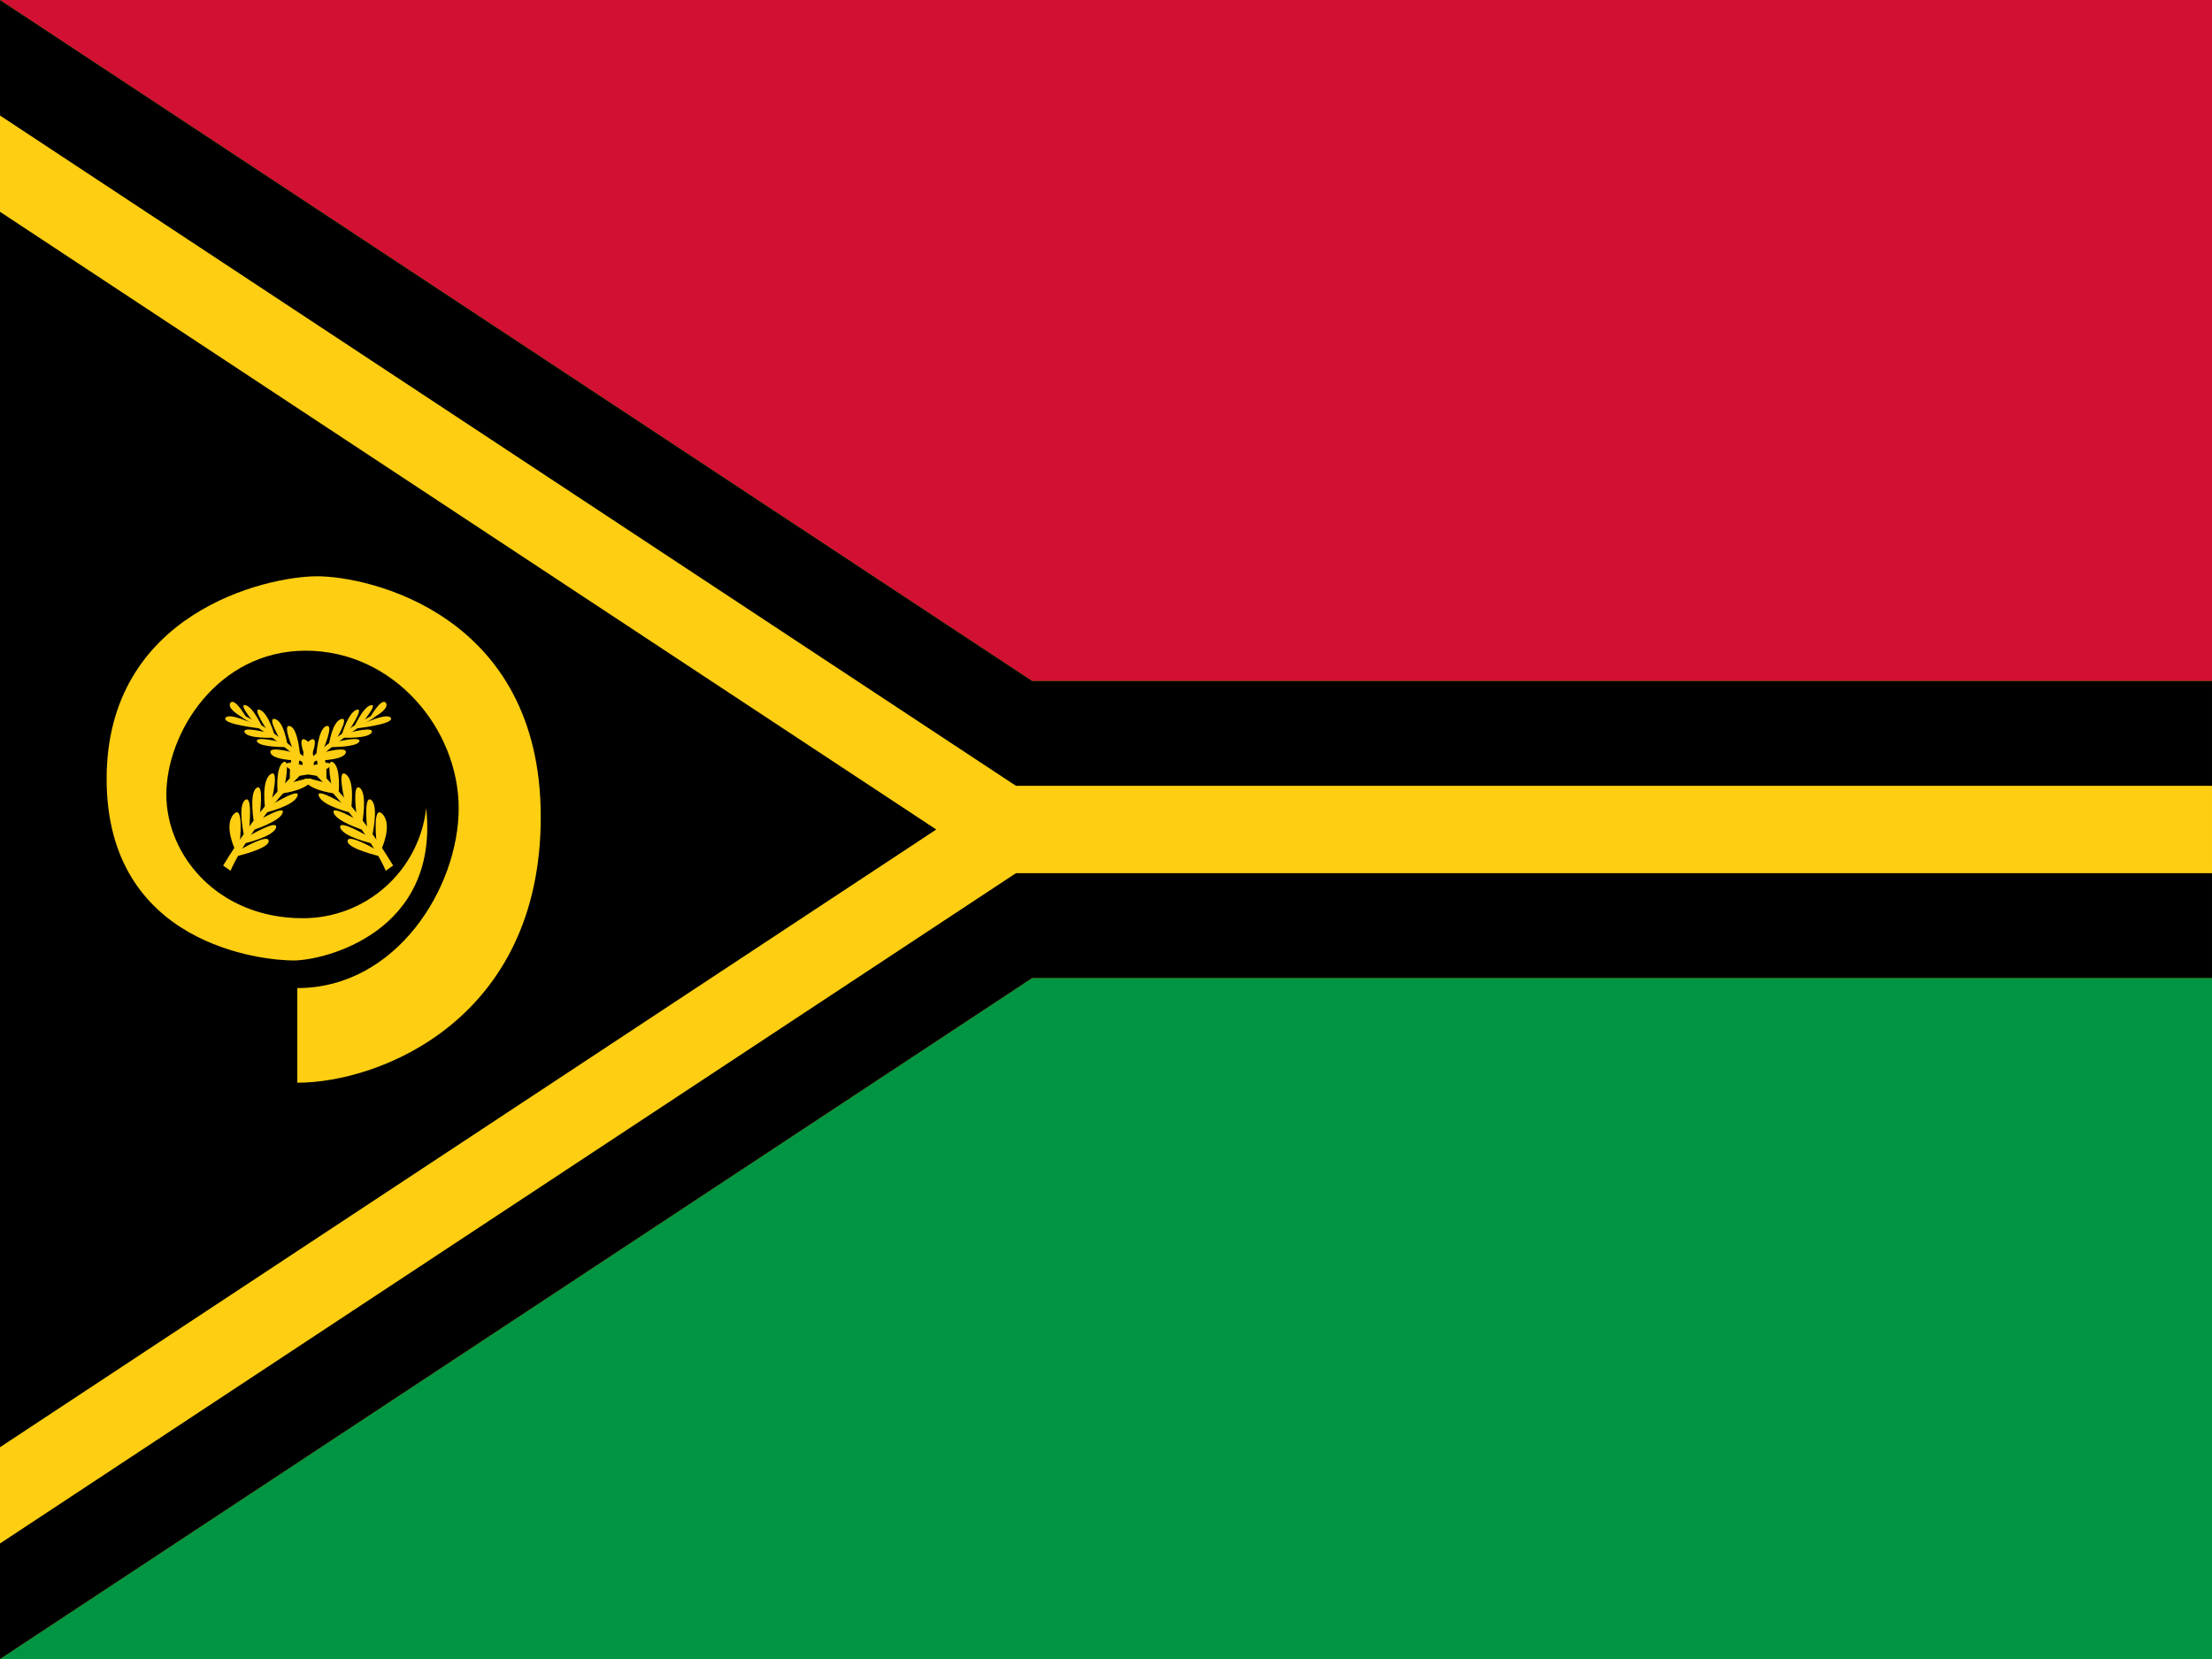
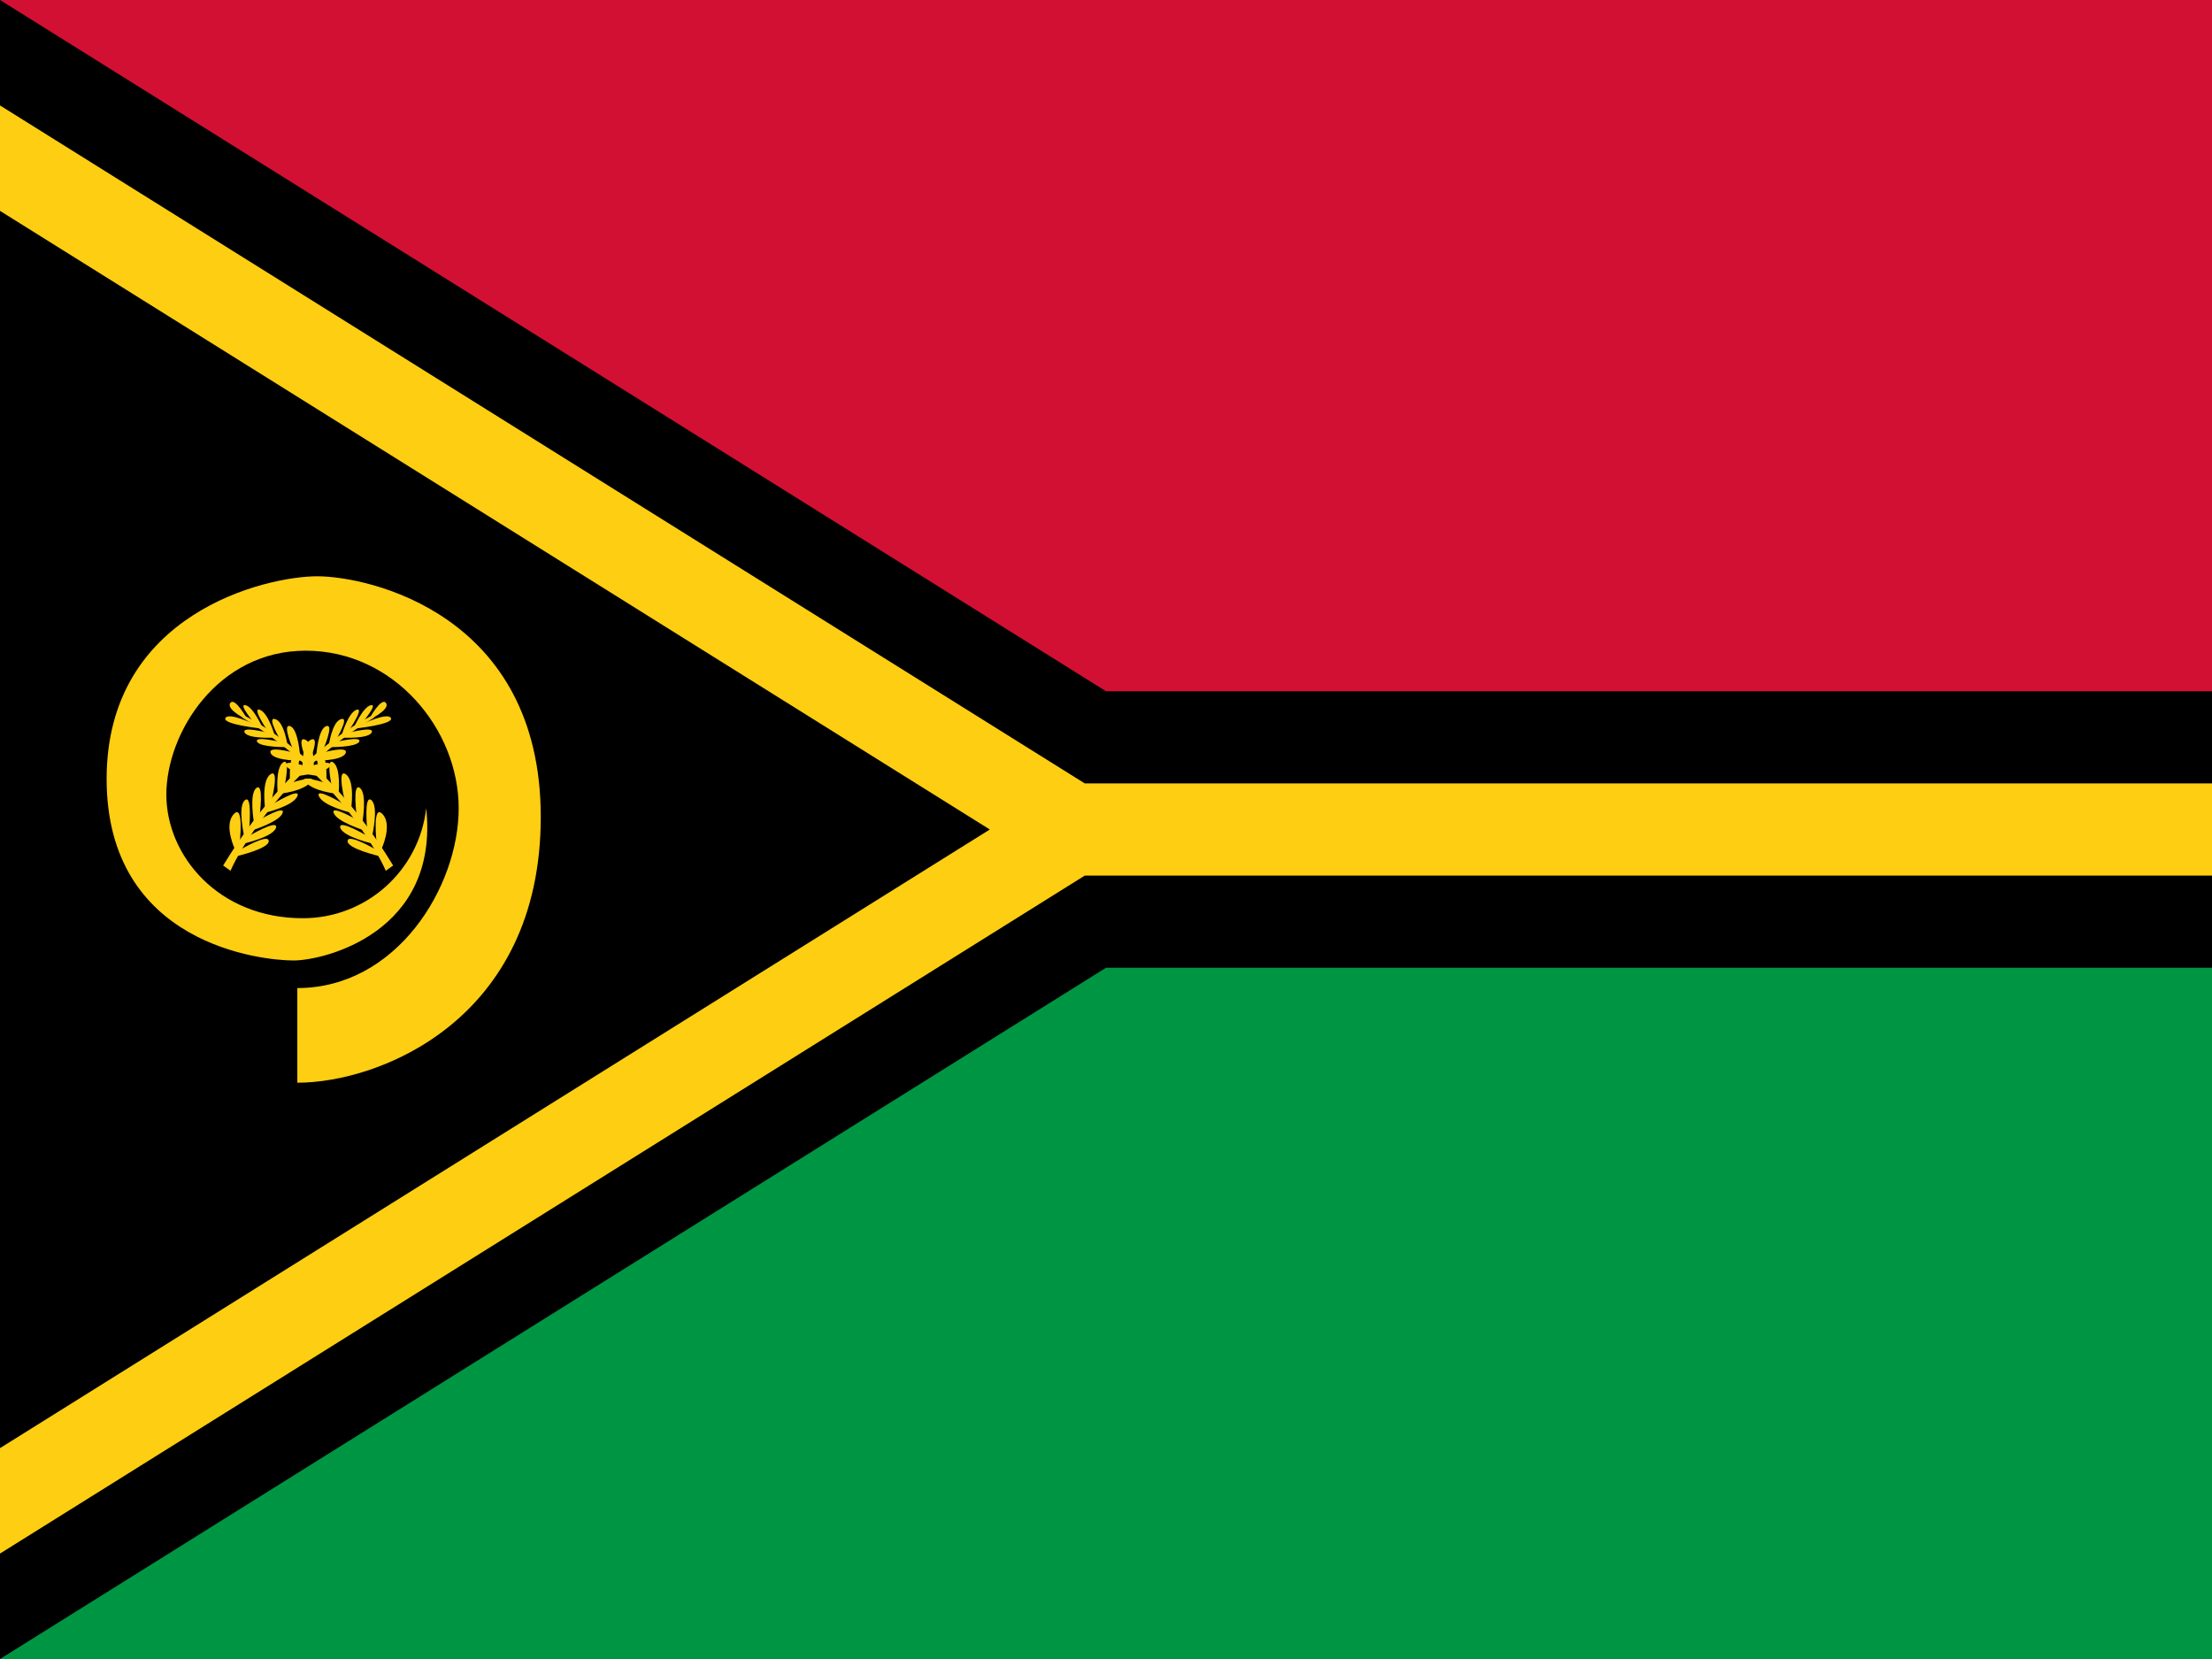
<svg xmlns="http://www.w3.org/2000/svg" xmlns:xlink="http://www.w3.org/1999/xlink" id="flag-icons-vu" viewBox="0 0 640 480">
-   <defs>
-     <clipPath id="vu-a">
-       <path d="M0 0v475l420-195h480v-85H420Z" />
-     </clipPath>
-   </defs>
-   <path fill="#009543" d="M0 0h640v480H0z" />
-   <path fill="#d21034" d="M0 0h640v240H0z" />
-   <g clip-path="url(#vu-a)" transform="scale(.71111 1.01053)">
-     <path stroke="#fdce12" stroke-width="110" d="m0 0 420 195h480v85H420L0 475" />
-     <path fill="none" stroke="#000" stroke-width="60" d="m0 0 420 195h480m0 85H420L0 475" />
-   </g>
+   <path fill="#000" d="M0 0h640v480H0z" />
+   <path fill="#d21034" d="M0 0h640v200H320z" />
+   <path fill="#009543" d="M0 480h640V280H320z" />
+   <path fill="#fdce12" d="M0 30.506 313.858 226.667H640v26.667H313.858L0 449.494V418.989L286.382 240 0 61.011z" />
  <g fill="#fdce12" transform="translate(-22)scale(1.01053)">
-     <path d="M106.9 283v27c23.5 0 69.7-18 69.7-76.1 0-58.1-49.3-68.9-64-68.9-14.8 0-60.3 10.6-60.3 58 0 47.6 44.7 52 53.5 52 8.8 0 41.8-8 38-43.6a35.5 35.5 0 0 1-35.4 31.5c-24 0-39-17.8-39-35.4 0-17.6 14.6-41.2 39.9-41.2 25.3 0 43.8 22.5 43.8 45.1 0 22.7-17.8 51.5-46.2 51.5z" />
+     <path d="M106.9 283v27c23.5 0 69.7-18 69.7-76.1s-49.3-68.9-64-68.9-60.3 10.6-60.3 58c0 47.6 44.7 52 53.5 52s41.8-8 38-43.6a35.5 35.5 0 0 1-35.4 31.5c-24 0-39-17.8-39-35.4s14.6-41.2 39.9-41.2 43.8 22.5 43.8 45.1-17.8 51.5-46.2 51.5z" />
    <g id="vu-b">
      <path stroke="#fdce12" stroke-width=".8" d="m86.2 247.7 1.4 1s11.2-25.5 41.1-43.6c-3.8 2-23.8 12-42.5 42.6z" />
-       <path d="M89.1 243.3s-3.4-7-.4-10.2c3-3.1 1.7 8.3 1.7 8.3l1.3-1.9s-2-8.6.2-10.4c2.3-1.9 1.2 8.3 1.2 8.3l1.4-1.8s-1.5-8.4.7-10c2.3-1.6.9 8 .9 8l1.6-2s-1.2-8 1.5-9.9c2.7-1.9.3 7.6.3 7.6l1.8-2s-.8-7.3 1.5-9c2.3-1.6.4 7 .4 7l1.6-1.8s-.5-6.8 1.7-8.4c2.3-1.6.2 6.5.2 6.5l1.7-1.6s-.4-6.9 2.4-8.2c2.8-1.3-.5 6.4-.5 6.4l2-1.6s.5-8 2.9-8.7c2.4-.8-1 7-1 7l1.7-1.4s.9-6.8 3.5-7.6c2.7-.9-1.6 6.2-1.6 6.2l1.7-1.3s1.9-6.8 4.4-7.6c2.4-.7-2.6 6.5-2.6 6.5l1.7-1.2s2.7-6.2 5-6.6c2.1-.4-2.6 5.1-2.6 5.1l2.1-1.2s3.5-6.4 4.8-4.5c1.2 2-5 4.9-5 4.9l-2 1.2s7.5-3.6 8.4-1.8c.9 1.8-10.3 3-10.3 3l-1.8 1.2s7.5-2 6.6-.1c-1 1.9-8.4 1.5-8.4 1.5l-1.7 1.2s7.5-1.8 6.5 0c-1 1.6-8.3 1.5-8.3 1.5l-1.8 1.5s7.3-2 6.2.3c-1 2.2-9.4 2.1-9.4 2.1l-2 2s7.7-2.7 7-.6c-.6 2-9.4 3-9.4 3l-2 2s8.3-2.7 5.8-.2c-2.4 2.6-8.5 3.2-8.5 3.2l-2.3 3s8.2-5 7-2.2c-1.1 2.8-9.2 4.7-9.2 4.7l-1.6 2s7.4-4.3 6.6-2c-.7 2.5-8.6 5-8.6 5l-1.3 1.8s8.7-5.2 8-2.5c-.8 2.6-9.1 4.5-9.1 4.5l-1 1.7s8-4.7 8-2.4c.2 2.2-9.4 4.4-9.4 4.4z" />
+       <path d="M89.1 243.3s-3.4-7-.4-10.2 1.7 8.3 1.7 8.3l1.3-1.9s-2-8.6.2-10.4 1.2 8.3 1.2 8.3l1.4-1.8s-1.5-8.4.7-10 .9 8 .9 8l1.6-2s-1.2-8 1.5-9.9.3 7.6.3 7.6l1.8-2s-.8-7.3 1.5-9c2.3-1.6.4 7 .4 7l1.6-1.8s-.5-6.8 1.7-8.4.2 6.5.2 6.5l1.7-1.6s-.4-6.9 2.4-8.2-.5 6.4-.5 6.4l2-1.6s.5-8 2.9-8.7c2.4-.8-1 7-1 7l1.7-1.4s.9-6.8 3.5-7.6c2.7-.9-1.6 6.2-1.6 6.2l1.7-1.3s1.9-6.8 4.4-7.6c2.4-.7-2.6 6.5-2.6 6.5l1.7-1.2s2.7-6.2 5-6.6c2.1-.4-2.6 5.1-2.6 5.1l2.1-1.2s3.5-6.4 4.8-4.5-5 4.9-5 4.9l-2 1.2s7.5-3.6 8.4-1.8-10.3 3-10.3 3l-1.8 1.2s7.5-2 6.6-.1-8.4 1.5-8.4 1.5l-1.7 1.2s7.5-1.8 6.5 0c-1 1.6-8.3 1.5-8.3 1.5l-1.8 1.5s7.3-2 6.2.3-9.4 2.1-9.4 2.1l-2 2s7.7-2.7 7-.6c-.6 2-9.4 3-9.4 3l-2 2s8.3-2.7 5.8-.2c-2.4 2.6-8.5 3.2-8.5 3.2l-2.3 3s8.2-5 7-2.2-9.2 4.7-9.2 4.7l-1.6 2s7.4-4.3 6.6-2c-.7 2.5-8.6 5-8.6 5l-1.3 1.8s8.7-5.2 8-2.5c-.8 2.6-9.1 4.5-9.1 4.5l-1 1.7s8-4.7 8-2.4c.2 2.2-9.4 4.4-9.4 4.4z" />
    </g>
    <use xlink:href="#vu-b" width="100%" height="100%" transform="matrix(-1 0 0 1 220 0)" />
  </g>
</svg>
